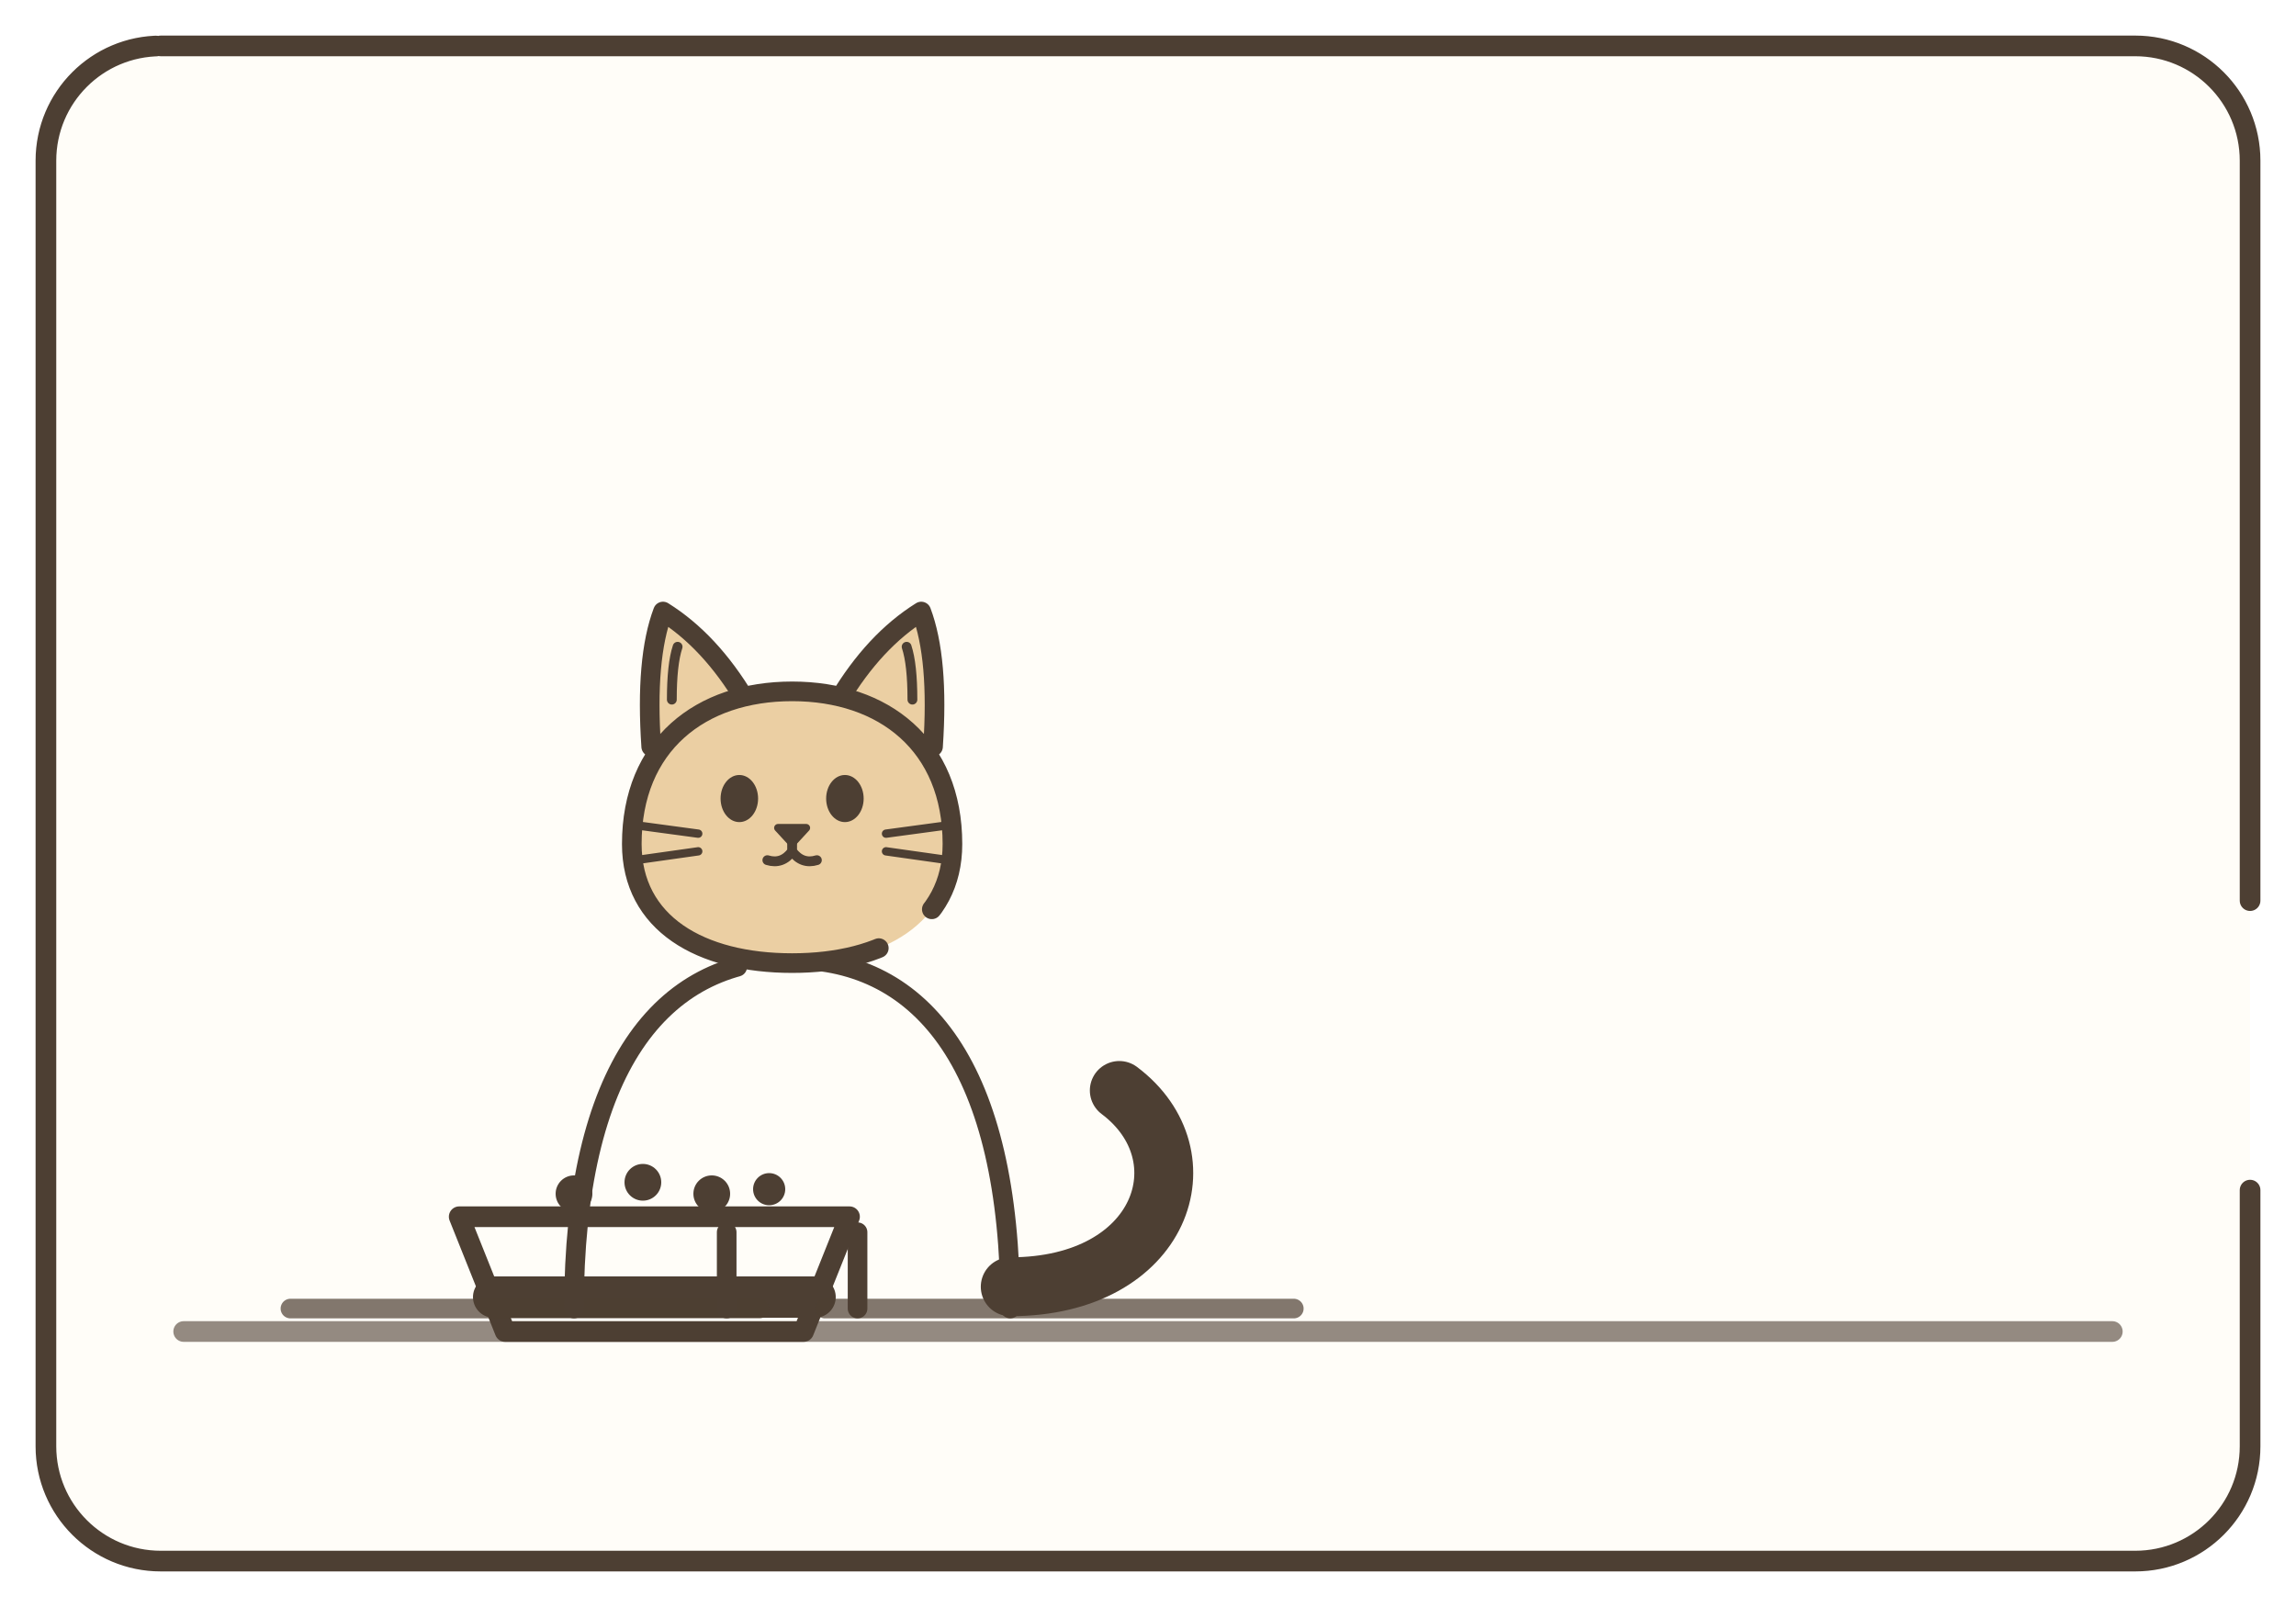
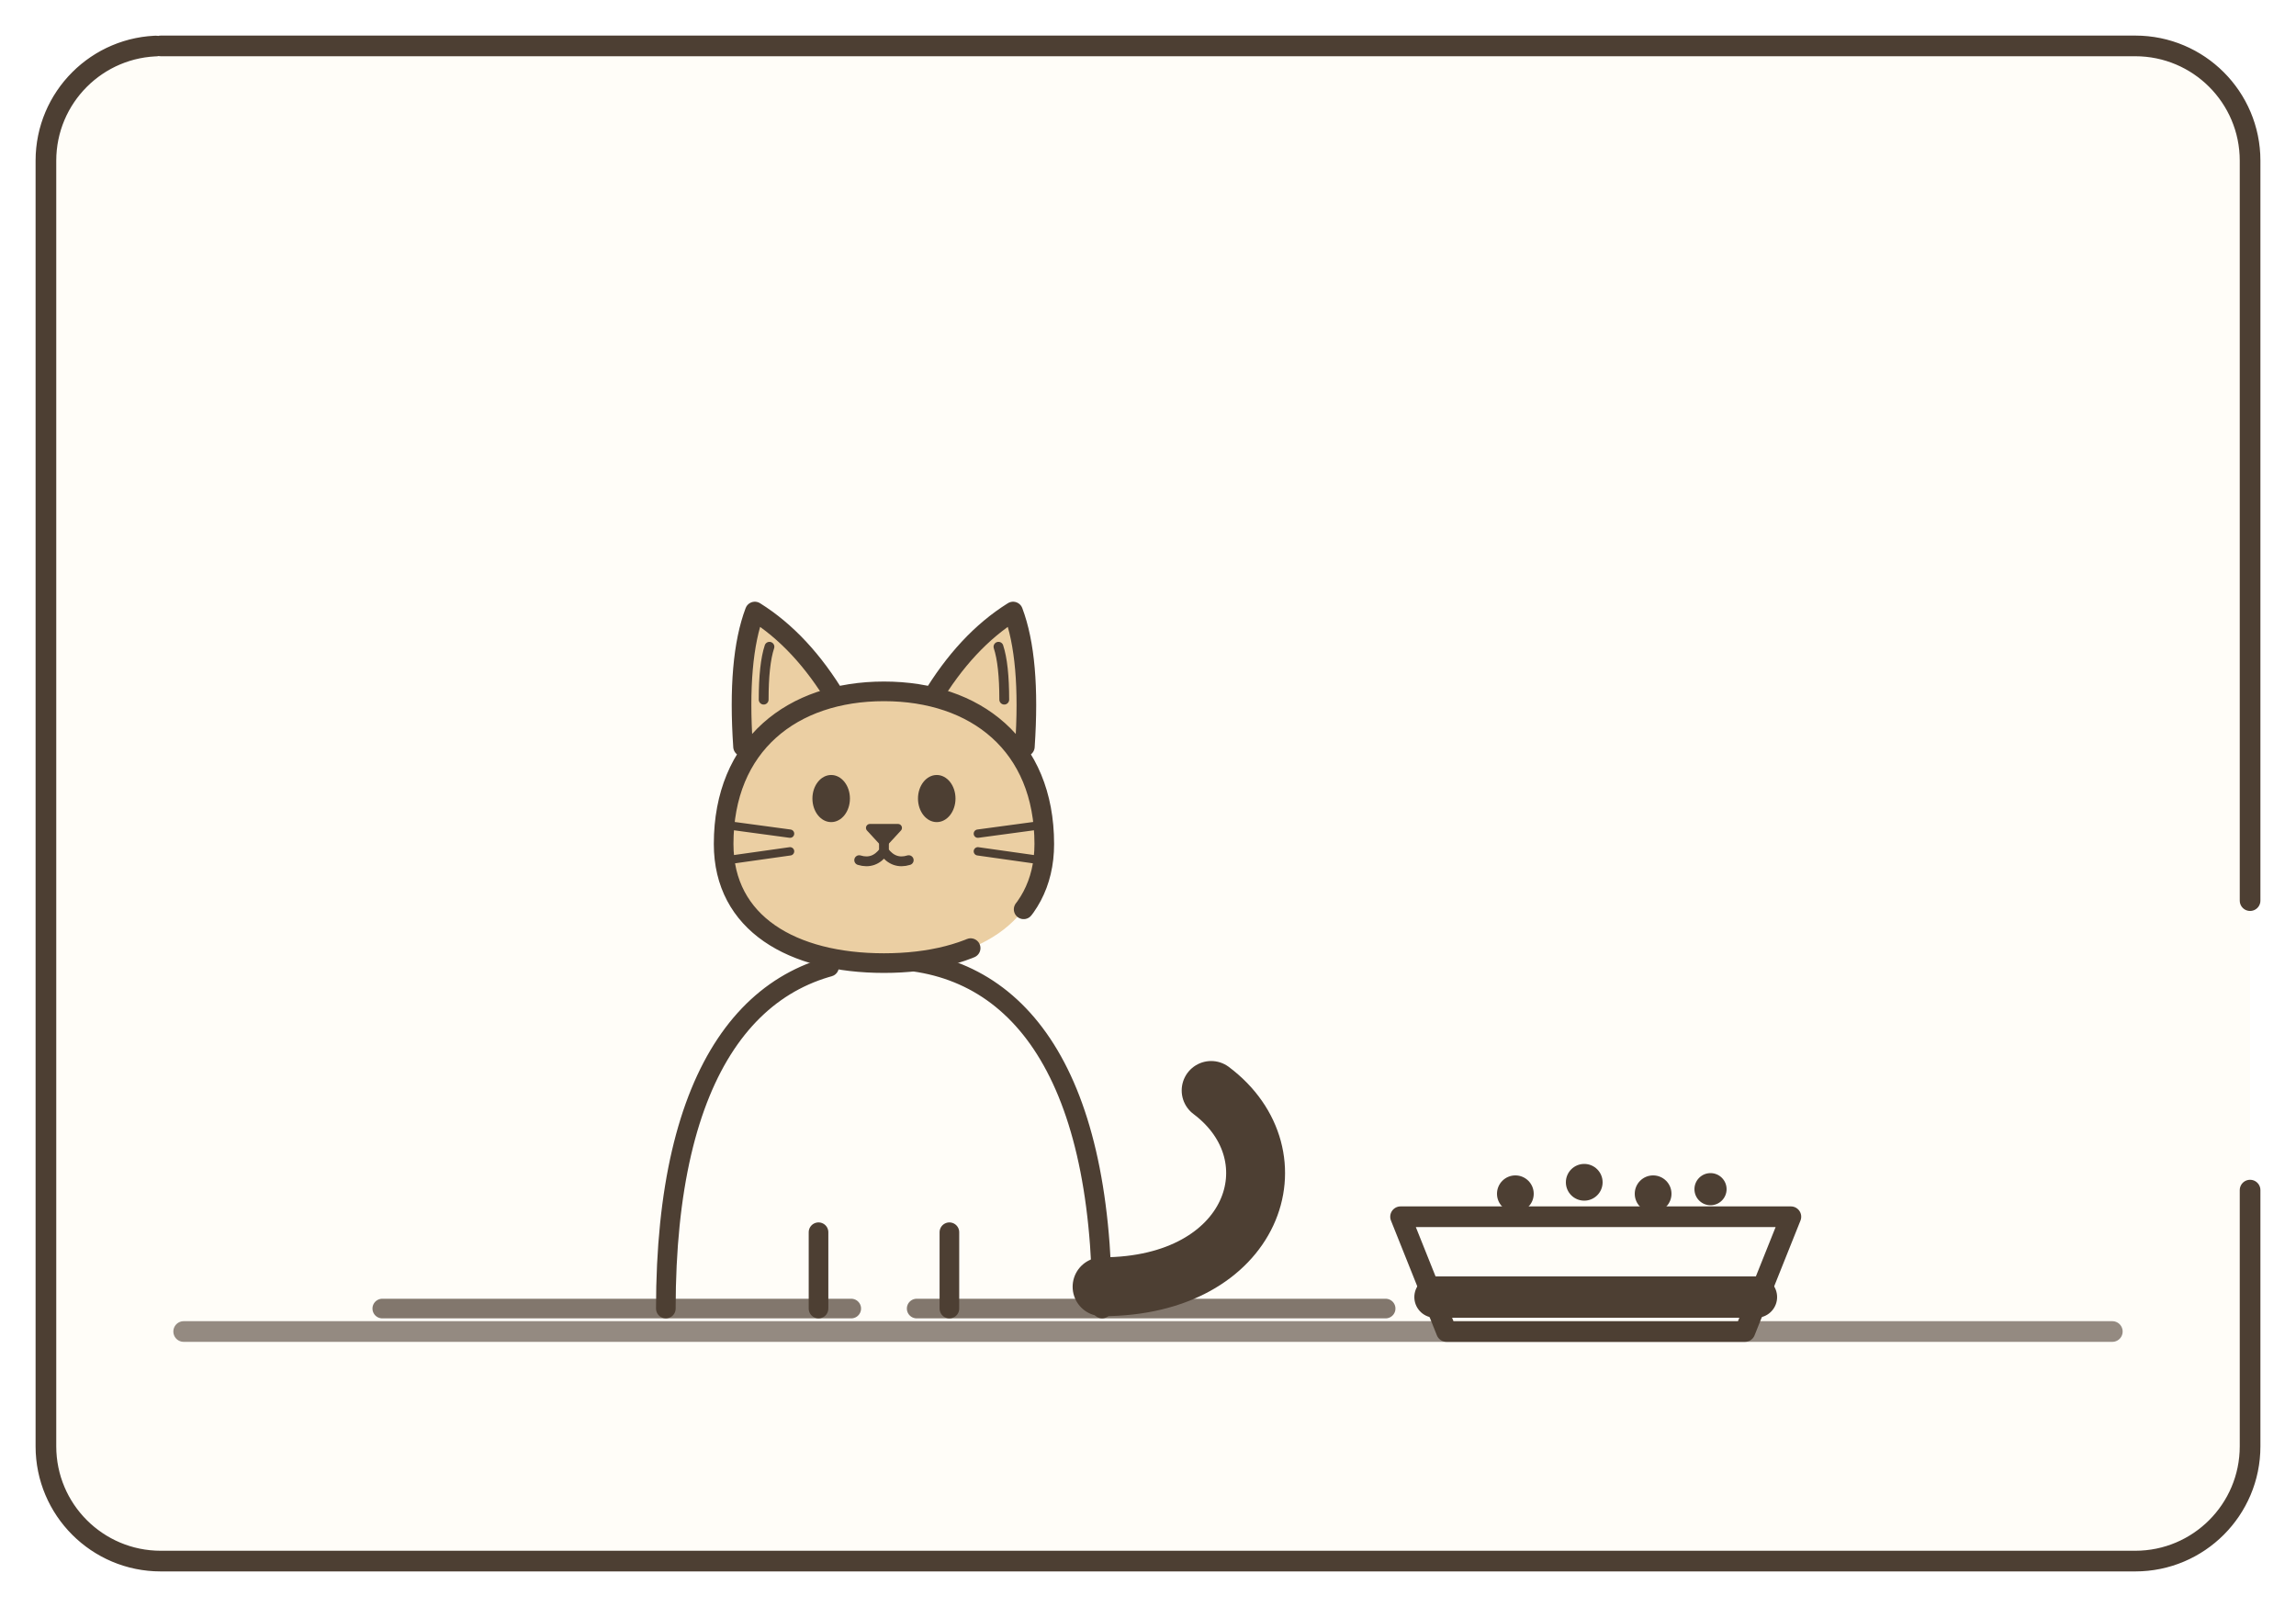
<svg xmlns="http://www.w3.org/2000/svg" viewBox="0 0 200 140" role="img" aria-label="絵日記：meal">
  <rect x="4" y="4" width="192" height="132" rx="10" fill="#FFFDF8" />
  <rect x="4" y="4" width="192" height="132" rx="10" fill="none" stroke="#4D3F33" stroke-width="1.8" stroke-linecap="round" stroke-linejoin="round" stroke-dasharray="252.17 25.22 353.04" />
  <path d="M16 116 H184" fill="none" stroke="#4D3F33" stroke-width="1.8" stroke-linecap="round" stroke-linejoin="round" stroke-opacity=".6" />
-   <g transform="translate(-96 -84)">
+   <g transform="translate(-14 -84)">
    <path d="M136 190 H170 L166 200 H140 Z" fill="#FFFDF8" stroke="#4D3F33" stroke-width="1.8" stroke-linecap="round" stroke-linejoin="round" />
    <path d="M139 197 H167" stroke="#4D3F33" stroke-width="3.6" stroke-linecap="round" />
    <circle cx="146" cy="188" r="1.6" fill="#4D3F33" />
    <circle cx="152" cy="187" r="1.6" fill="#4D3F33" />
    <circle cx="158" cy="188" r="1.6" fill="#4D3F33" />
    <circle cx="163" cy="187.6" r="1.4" fill="#4D3F33" />
  </g>
-   <g transform="translate(12 38) scale(0.95)">
+   <g transform="translate(20 38) scale(0.95)">
    <path d="M14 80 H57 M63 80 H106" fill="none" stroke="#4D3F33" stroke-width="1.8" stroke-linecap="round" stroke-linejoin="round" stroke-opacity=".7" />
    <path d="M40 80 C40 58 48 48 60 48 C72 48 80 58 80 80" fill="none" stroke="#4D3F33" stroke-width="1.8" stroke-linecap="round" stroke-linejoin="round" stroke-dasharray="37.3 5.09 42.39" />
    <path d="M54 80 v-7 M66 80 v-7" fill="none" stroke="#4D3F33" stroke-width="1.8" stroke-linecap="round" stroke-linejoin="round" />
    <g id="tail">
      <path d="M80 78 C94 78 98 66 90 60" fill="none" stroke="#4D3F33" stroke-width="5.4" stroke-linecap="round" />
    </g>
    <g id="head">
      <path d="M47.08 28.47 Q46.53 20.39 48.16 16.08 Q52.47 18.77 55.69 24.16" fill="#EBCFA3" stroke="#4D3F33" stroke-width="1.8" stroke-linecap="round" stroke-linejoin="round" />
      <path d="M72.92 28.47 Q73.47 20.39 71.84 16.08 Q67.53 18.77 64.31 24.16" fill="#EBCFA3" stroke="#4D3F33" stroke-width="1.8" stroke-linecap="round" stroke-linejoin="round" />
      <path d="M48.97 24.16 Q48.97 20.92 49.5 19.31 M71.03 24.16 Q71.03 20.92 70.5 19.31" fill="none" stroke="#4D3F33" stroke-width="0.9" stroke-linecap="round" />
      <path d="M45.3 37.4 C45.3 28.3 51.6 23.4 60 23.4 C68.4 23.4 74.7 28.3 74.7 37.4 C74.7 44.68 68.4 48.32 60 48.32 C51.6 48.32 45.3 44.68 45.3 37.4 Z" fill="#EBCFA3" />
      <path d="M45.3 37.4 C45.3 28.3 51.6 23.4 60 23.4 C68.4 23.4 74.7 28.3 74.7 37.4 C74.7 44.68 68.4 48.32 60 48.32 C51.6 48.32 45.3 44.68 45.3 37.4 Z" fill="none" stroke="#4D3F33" stroke-width="1.8" stroke-linecap="round" stroke-linejoin="round" stroke-dasharray="52.24 6.1 28.73" />
      <g id="eyes">
        <ellipse cx="55.16" cy="33.23" rx="1.72" ry="2.16" fill="#4D3F33" />
        <ellipse cx="64.84" cy="33.23" rx="1.72" ry="2.16" fill="#4D3F33" />
      </g>
      <path d="M58.71 35.92 H61.29 L60 37.32 Z" fill="#4D3F33" stroke="#4D3F33" stroke-width="0.72" stroke-linejoin="round" />
      <path d="M60 37.32 V38.07 M60 38.07 q-0.91 1.23 -2.27 0.81 M60 38.07 q0.91 1.23 2.27 0.81" fill="none" stroke="#4D3F33" stroke-width="0.9" stroke-linecap="round" stroke-linejoin="round" />
      <path d="M51.39 36.45 L45.47 35.65 M51.39 38.07 L45.73 38.87 M68.61 36.45 L74.53 35.65 M68.61 38.07 L74.27 38.87" fill="none" stroke="#4D3F33" stroke-width="0.765" stroke-linecap="round" />
    </g>
  </g>
</svg>
